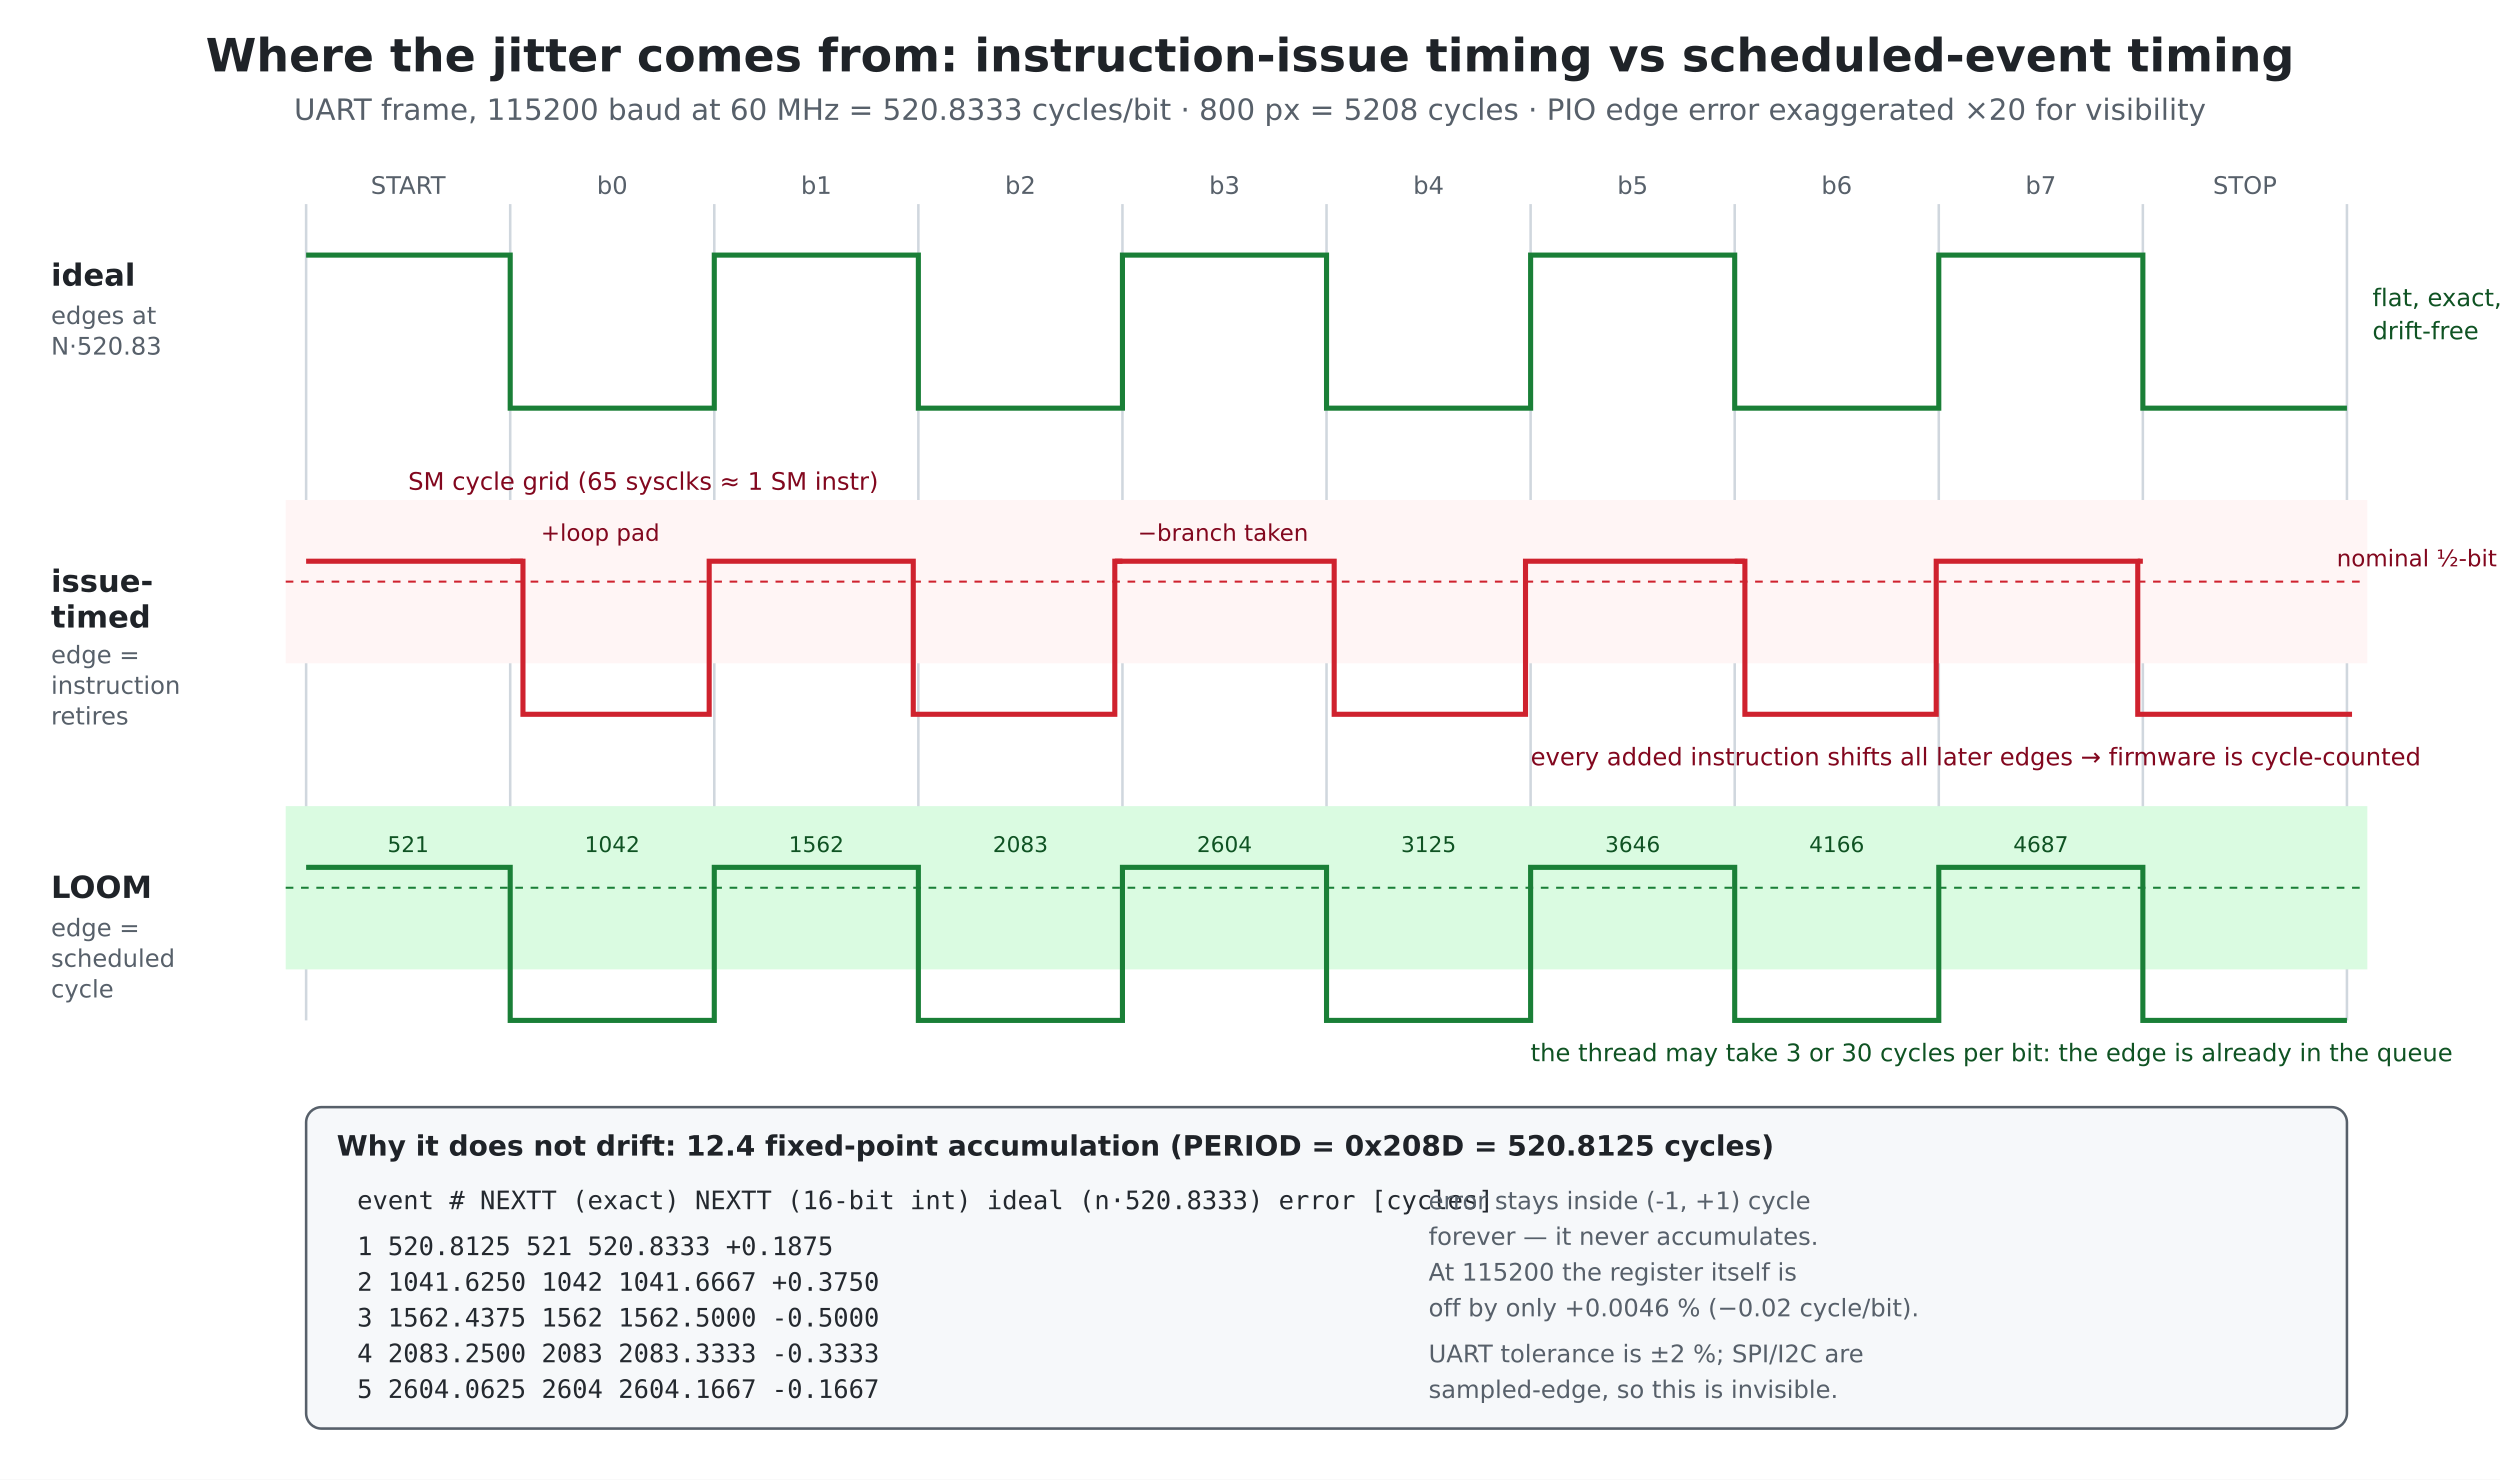
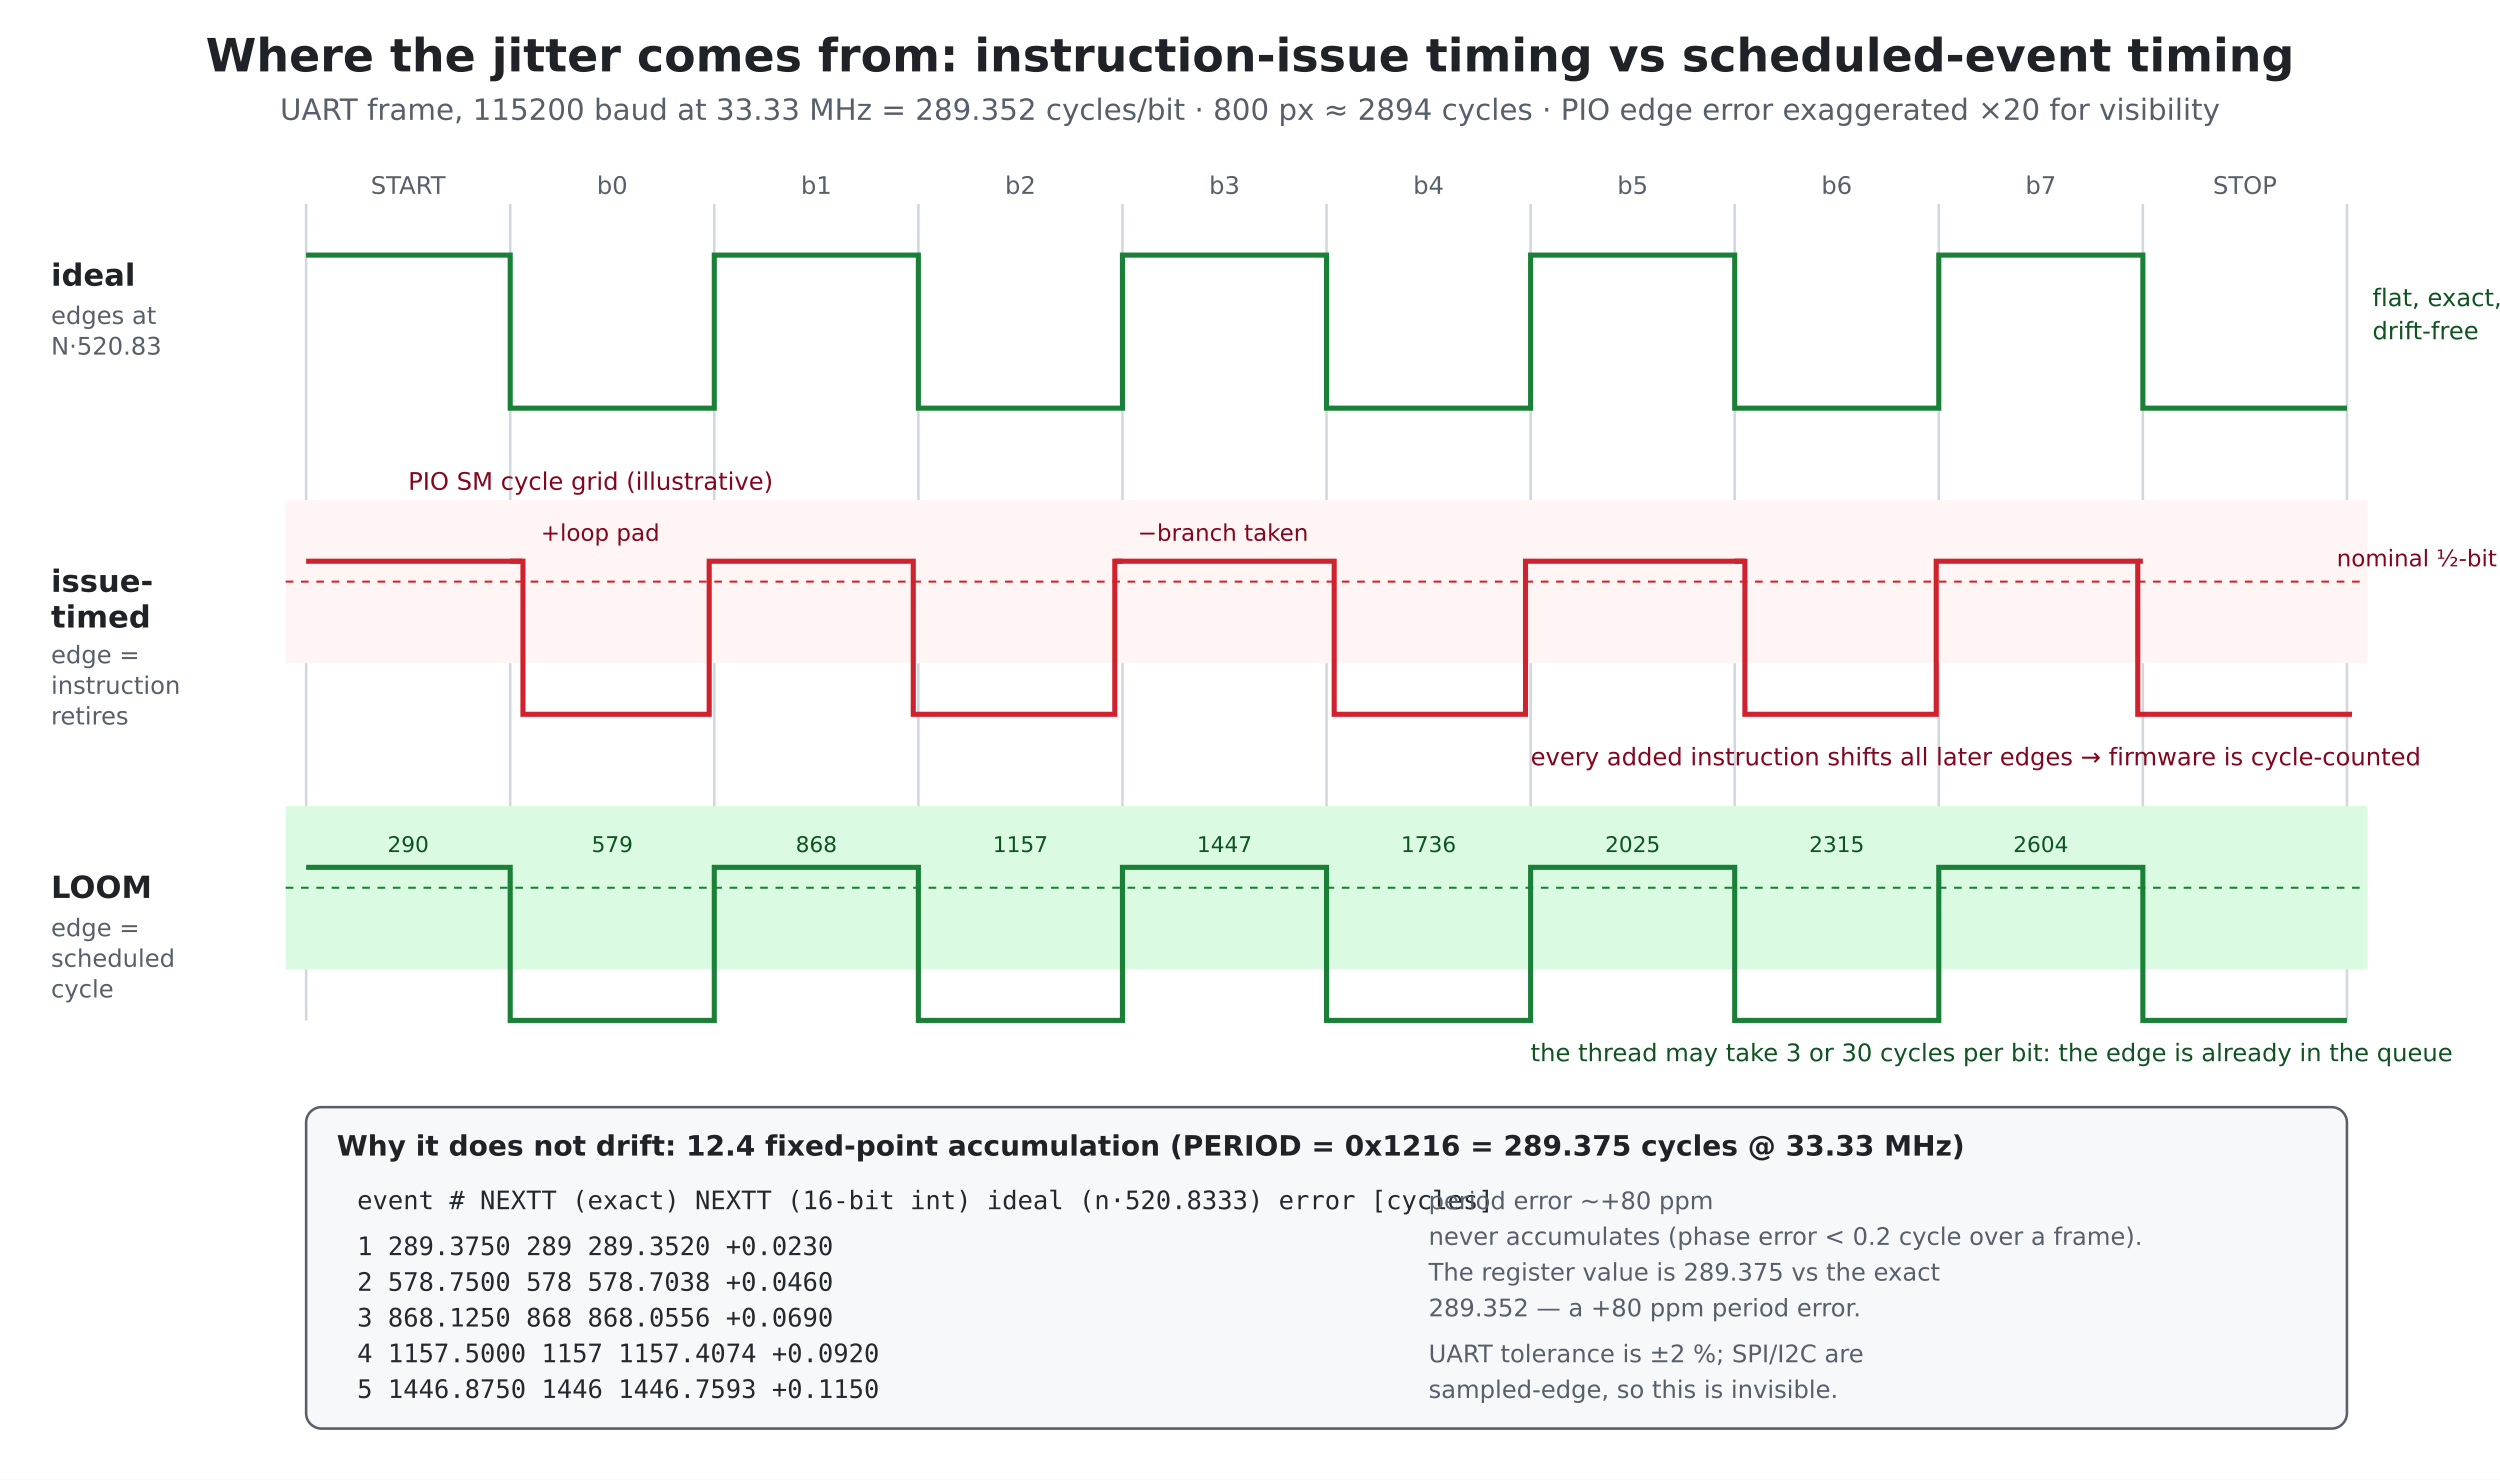
<svg xmlns="http://www.w3.org/2000/svg" width="980" height="580" viewBox="0 0 980 580" font-family="DejaVu Sans, Helvetica, Arial, sans-serif">
  <rect x="0" y="0" width="980" height="580" fill="#ffffff" />
  <text x="490" y="28" font-size="18" font-weight="bold" text-anchor="middle" fill="#1f2328">Where the jitter comes from: instruction-issue timing vs scheduled-event timing</text>
-   <text x="490" y="47" font-size="11.5" text-anchor="middle" fill="#57606a">UART frame, 115200 baud at 60 MHz = 520.8333 cycles/bit · 800 px = 5208 cycles · PIO edge error exaggerated ×20 for visibility</text>
+   <text x="490" y="47" font-size="11.5" text-anchor="middle" fill="#57606a">UART frame, 115200 baud at 33.33 MHz = 289.352 cycles/bit · 800 px ≈ 2894 cycles · PIO edge error exaggerated ×20 for visibility</text>
  <line x1="120" y1="80" x2="120" y2="400" stroke="#d0d7de" stroke-width="1" />
  <g stroke="#d0d7de" stroke-width="1">
    <line x1="200" y1="80" x2="200" y2="400" />
    <line x1="280" y1="80" x2="280" y2="400" />
    <line x1="360" y1="80" x2="360" y2="400" />
    <line x1="440" y1="80" x2="440" y2="400" />
    <line x1="520" y1="80" x2="520" y2="400" />
    <line x1="600" y1="80" x2="600" y2="400" />
    <line x1="680" y1="80" x2="680" y2="400" />
    <line x1="760" y1="80" x2="760" y2="400" />
    <line x1="840" y1="80" x2="840" y2="400" />
    <line x1="920" y1="80" x2="920" y2="400" />
  </g>
  <g font-size="9.5" fill="#57606a" text-anchor="middle">
    <text x="160" y="76">START</text>
    <text x="240" y="76">b0</text>
    <text x="320" y="76">b1</text>
    <text x="400" y="76">b2</text>
    <text x="480" y="76">b3</text>
    <text x="560" y="76">b4</text>
    <text x="640" y="76">b5</text>
    <text x="720" y="76">b6</text>
    <text x="800" y="76">b7</text>
    <text x="880" y="76">STOP</text>
  </g>
  <text x="20" y="112" font-size="12" font-weight="bold" fill="#1f2328">ideal</text>
  <text x="20" y="127" font-size="9.5" fill="#57606a">edges at</text>
  <text x="20" y="139" font-size="9.5" fill="#57606a">N·520.83</text>
  <polyline points="120,100 200,100 200,160 280,160 280,100 360,100 360,160 440,160 440,100 520,100 520,160 600,160 600,100 680,100 680,160 760,160 760,100 840,100 840,160 920,160" fill="none" stroke="#1a7f37" stroke-width="2" />
  <text x="930" y="120" font-size="9.5" fill="#0f5323">flat, exact,</text>
  <text x="930" y="133" font-size="9.5" fill="#0f5323">drift-free</text>
  <text x="20" y="232" font-size="12" font-weight="bold" fill="#1f2328">issue-</text>
  <text x="20" y="246" font-size="12" font-weight="bold" fill="#1f2328">timed</text>
  <text x="20" y="260" font-size="9.5" fill="#57606a">edge =</text>
  <text x="20" y="272" font-size="9.5" fill="#57606a">instruction</text>
  <text x="20" y="284" font-size="9.5" fill="#57606a">retires</text>
  <rect x="112" y="196" width="816" height="64" fill="#fff5f5" />
  <line x1="112" y1="228" x2="928" y2="228" stroke="#cf222e" stroke-width="0.8" stroke-dasharray="3,3" />
  <text x="916" y="222" font-size="9" fill="#82071e">nominal ½-bit line</text>
  <polyline points="120,220 205,220 205,280 278,280 278,220 358,220 358,280 437,280 437,220 523,220 523,280 598,280 598,220 684,220 684,280 759,280 759,220 838,220 838,280 922,280" fill="none" stroke="#cf222e" stroke-width="2" />
  <g stroke="#cf222e" stroke-width="1">
    <line x1="200" y1="220" x2="205" y2="220" stroke="#cf222e" stroke-width="2" />
    <line x1="440" y1="220" x2="437" y2="220" stroke="#cf222e" stroke-width="2" />
    <line x1="680" y1="220" x2="684" y2="220" stroke="#cf222e" stroke-width="2" />
    <line x1="840" y1="220" x2="838" y2="220" stroke="#cf222e" stroke-width="2" />
  </g>
-   <text x="160" y="192" font-size="9.5" fill="#82071e">SM cycle grid (65 sysclks ≈ 1 SM instr)</text>
+   <text x="160" y="192" font-size="9.5" fill="#82071e">PIO SM cycle grid (illustrative)</text>
  <text x="212" y="212" font-size="9" fill="#82071e">+loop pad</text>
  <text x="446" y="212" font-size="9" fill="#82071e">−branch taken</text>
  <text x="600" y="300" font-size="9.5" fill="#82071e">every added instruction shifts all later edges → firmware is cycle-counted</text>
  <text x="20" y="352" font-size="12" font-weight="bold" fill="#1f2328">LOOM</text>
  <text x="20" y="367" font-size="9.5" fill="#57606a">edge =</text>
  <text x="20" y="379" font-size="9.5" fill="#57606a">scheduled</text>
  <text x="20" y="391" font-size="9.5" fill="#57606a">cycle</text>
  <rect x="112" y="316" width="816" height="64" fill="#dafbe1" />
  <line x1="112" y1="348" x2="928" y2="348" stroke="#1a7f37" stroke-width="0.8" stroke-dasharray="3,3" />
  <polyline points="120,340 200,340 200,400 280,400 280,340 360,340 360,400 440,400 440,340 520,340 520,400 600,400 600,340 680,340 680,400 760,400 760,340 840,340 840,400 920,400" fill="none" stroke="#1a7f37" stroke-width="2" />
  <g font-size="8.5" fill="#0f5323" text-anchor="middle">
-     <text x="160" y="334">521</text>
-     <text x="240" y="334">1042</text>
-     <text x="320" y="334">1562</text>
-     <text x="400" y="334">2083</text>
-     <text x="480" y="334">2604</text>
-     <text x="560" y="334">3125</text>
-     <text x="640" y="334">3646</text>
-     <text x="720" y="334">4166</text>
-     <text x="800" y="334">4687</text>
+     <text x="160" y="334">290</text>
+     <text x="240" y="334">579</text>
+     <text x="320" y="334">868</text>
+     <text x="400" y="334">1157</text>
+     <text x="480" y="334">1447</text>
+     <text x="560" y="334">1736</text>
+     <text x="640" y="334">2025</text>
+     <text x="720" y="334">2315</text>
+     <text x="800" y="334">2604</text>
  </g>
  <text x="600" y="416" font-size="9.5" fill="#0f5323">the thread may take 3 or 30 cycles per bit: the edge is already in the queue</text>
  <rect x="120" y="434" width="800" height="126" rx="6" fill="#f6f8fa" stroke="#57606a" stroke-width="1" />
-   <text x="132" y="453" font-size="11" font-weight="bold" fill="#1f2328">Why it does not drift: 12.4 fixed-point accumulation (PERIOD = 0x208D = 520.8125 cycles)</text>
+   <text x="132" y="453" font-size="11" font-weight="bold" fill="#1f2328">Why it does not drift: 12.4 fixed-point accumulation (PERIOD = 0x1216 = 289.375 cycles @ 33.33 MHz)</text>
  <g font-size="10" fill="#24292f" font-family="DejaVu Sans Mono, monospace">
    <text x="140" y="474">event #   NEXTT (exact)   NEXTT (16-bit int)   ideal (n·520.8333)   error [cycles]</text>
-     <text x="140" y="492">1         520.8125        521                  520.8333             +0.1875</text>
-     <text x="140" y="506">2         1041.6250       1042                 1041.6667            +0.3750</text>
-     <text x="140" y="520">3         1562.4375       1562                 1562.5000            -0.5000</text>
-     <text x="140" y="534">4         2083.2500       2083                 2083.3333            -0.3333</text>
-     <text x="140" y="548">5         2604.0625       2604                 2604.1667            -0.1667</text>
+     <text x="140" y="492">1         289.3750        289                  289.3520             +0.0230</text>
+     <text x="140" y="506">2         578.7500        578                  578.7038             +0.0460</text>
+     <text x="140" y="520">3         868.1250        868                  868.0556             +0.0690</text>
+     <text x="140" y="534">4         1157.5000       1157                 1157.4074            +0.0920</text>
+     <text x="140" y="548">5         1446.8750       1446                 1446.7593            +0.1150</text>
  </g>
-   <text x="560" y="474" font-size="9.5" fill="#57606a">error stays inside (-1, +1) cycle</text>
-   <text x="560" y="488" font-size="9.5" fill="#57606a">forever — it never accumulates.</text>
-   <text x="560" y="502" font-size="9.5" fill="#57606a">At 115200 the register itself is</text>
-   <text x="560" y="516" font-size="9.5" fill="#57606a">off by only +0.0046 % (−0.02 cycle/bit).</text>
+   <text x="560" y="474" font-size="9.5" fill="#57606a">period error ~+80 ppm</text>
+   <text x="560" y="488" font-size="9.5" fill="#57606a">never accumulates (phase error &lt; 0.2 cycle over a frame).</text>
+   <text x="560" y="502" font-size="9.5" fill="#57606a">The register value is 289.375 vs the exact</text>
+   <text x="560" y="516" font-size="9.5" fill="#57606a">289.352 — a +80 ppm period error.</text>
  <text x="560" y="534" font-size="9.5" fill="#57606a">UART tolerance is ±2 %; SPI/I2C are</text>
  <text x="560" y="548" font-size="9.5" fill="#57606a">sampled-edge, so this is invisible.</text>
</svg>
